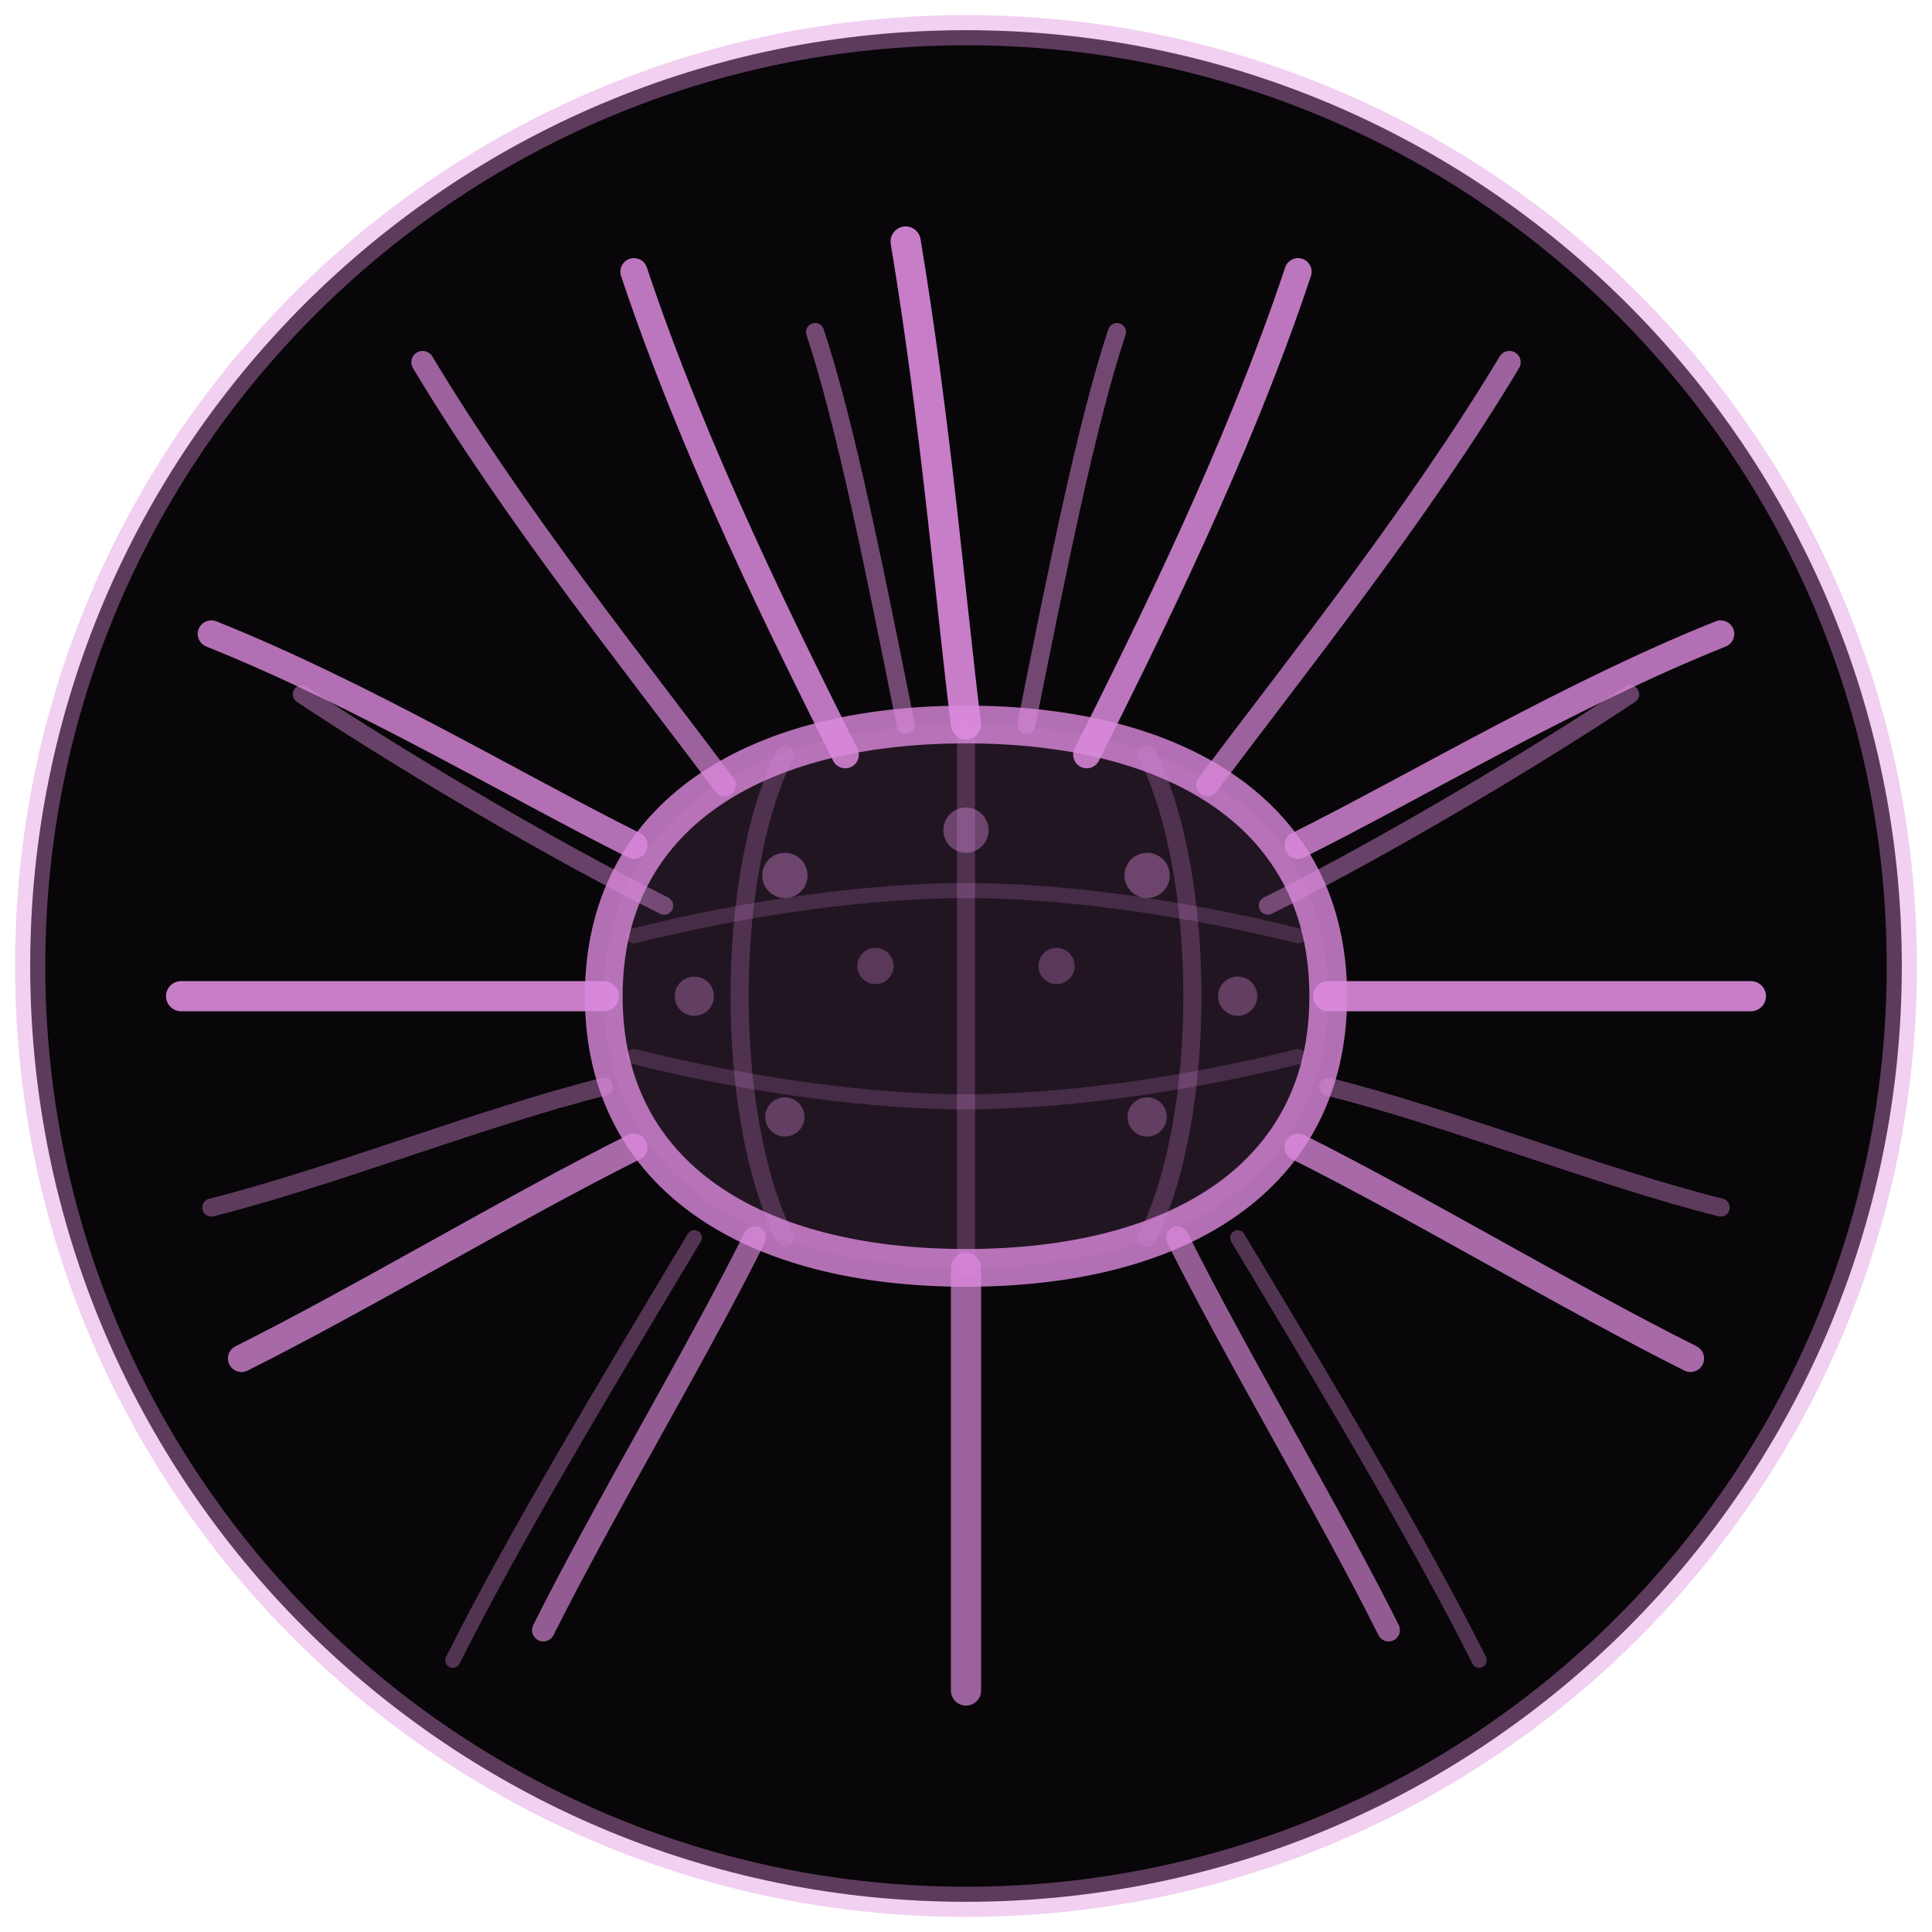
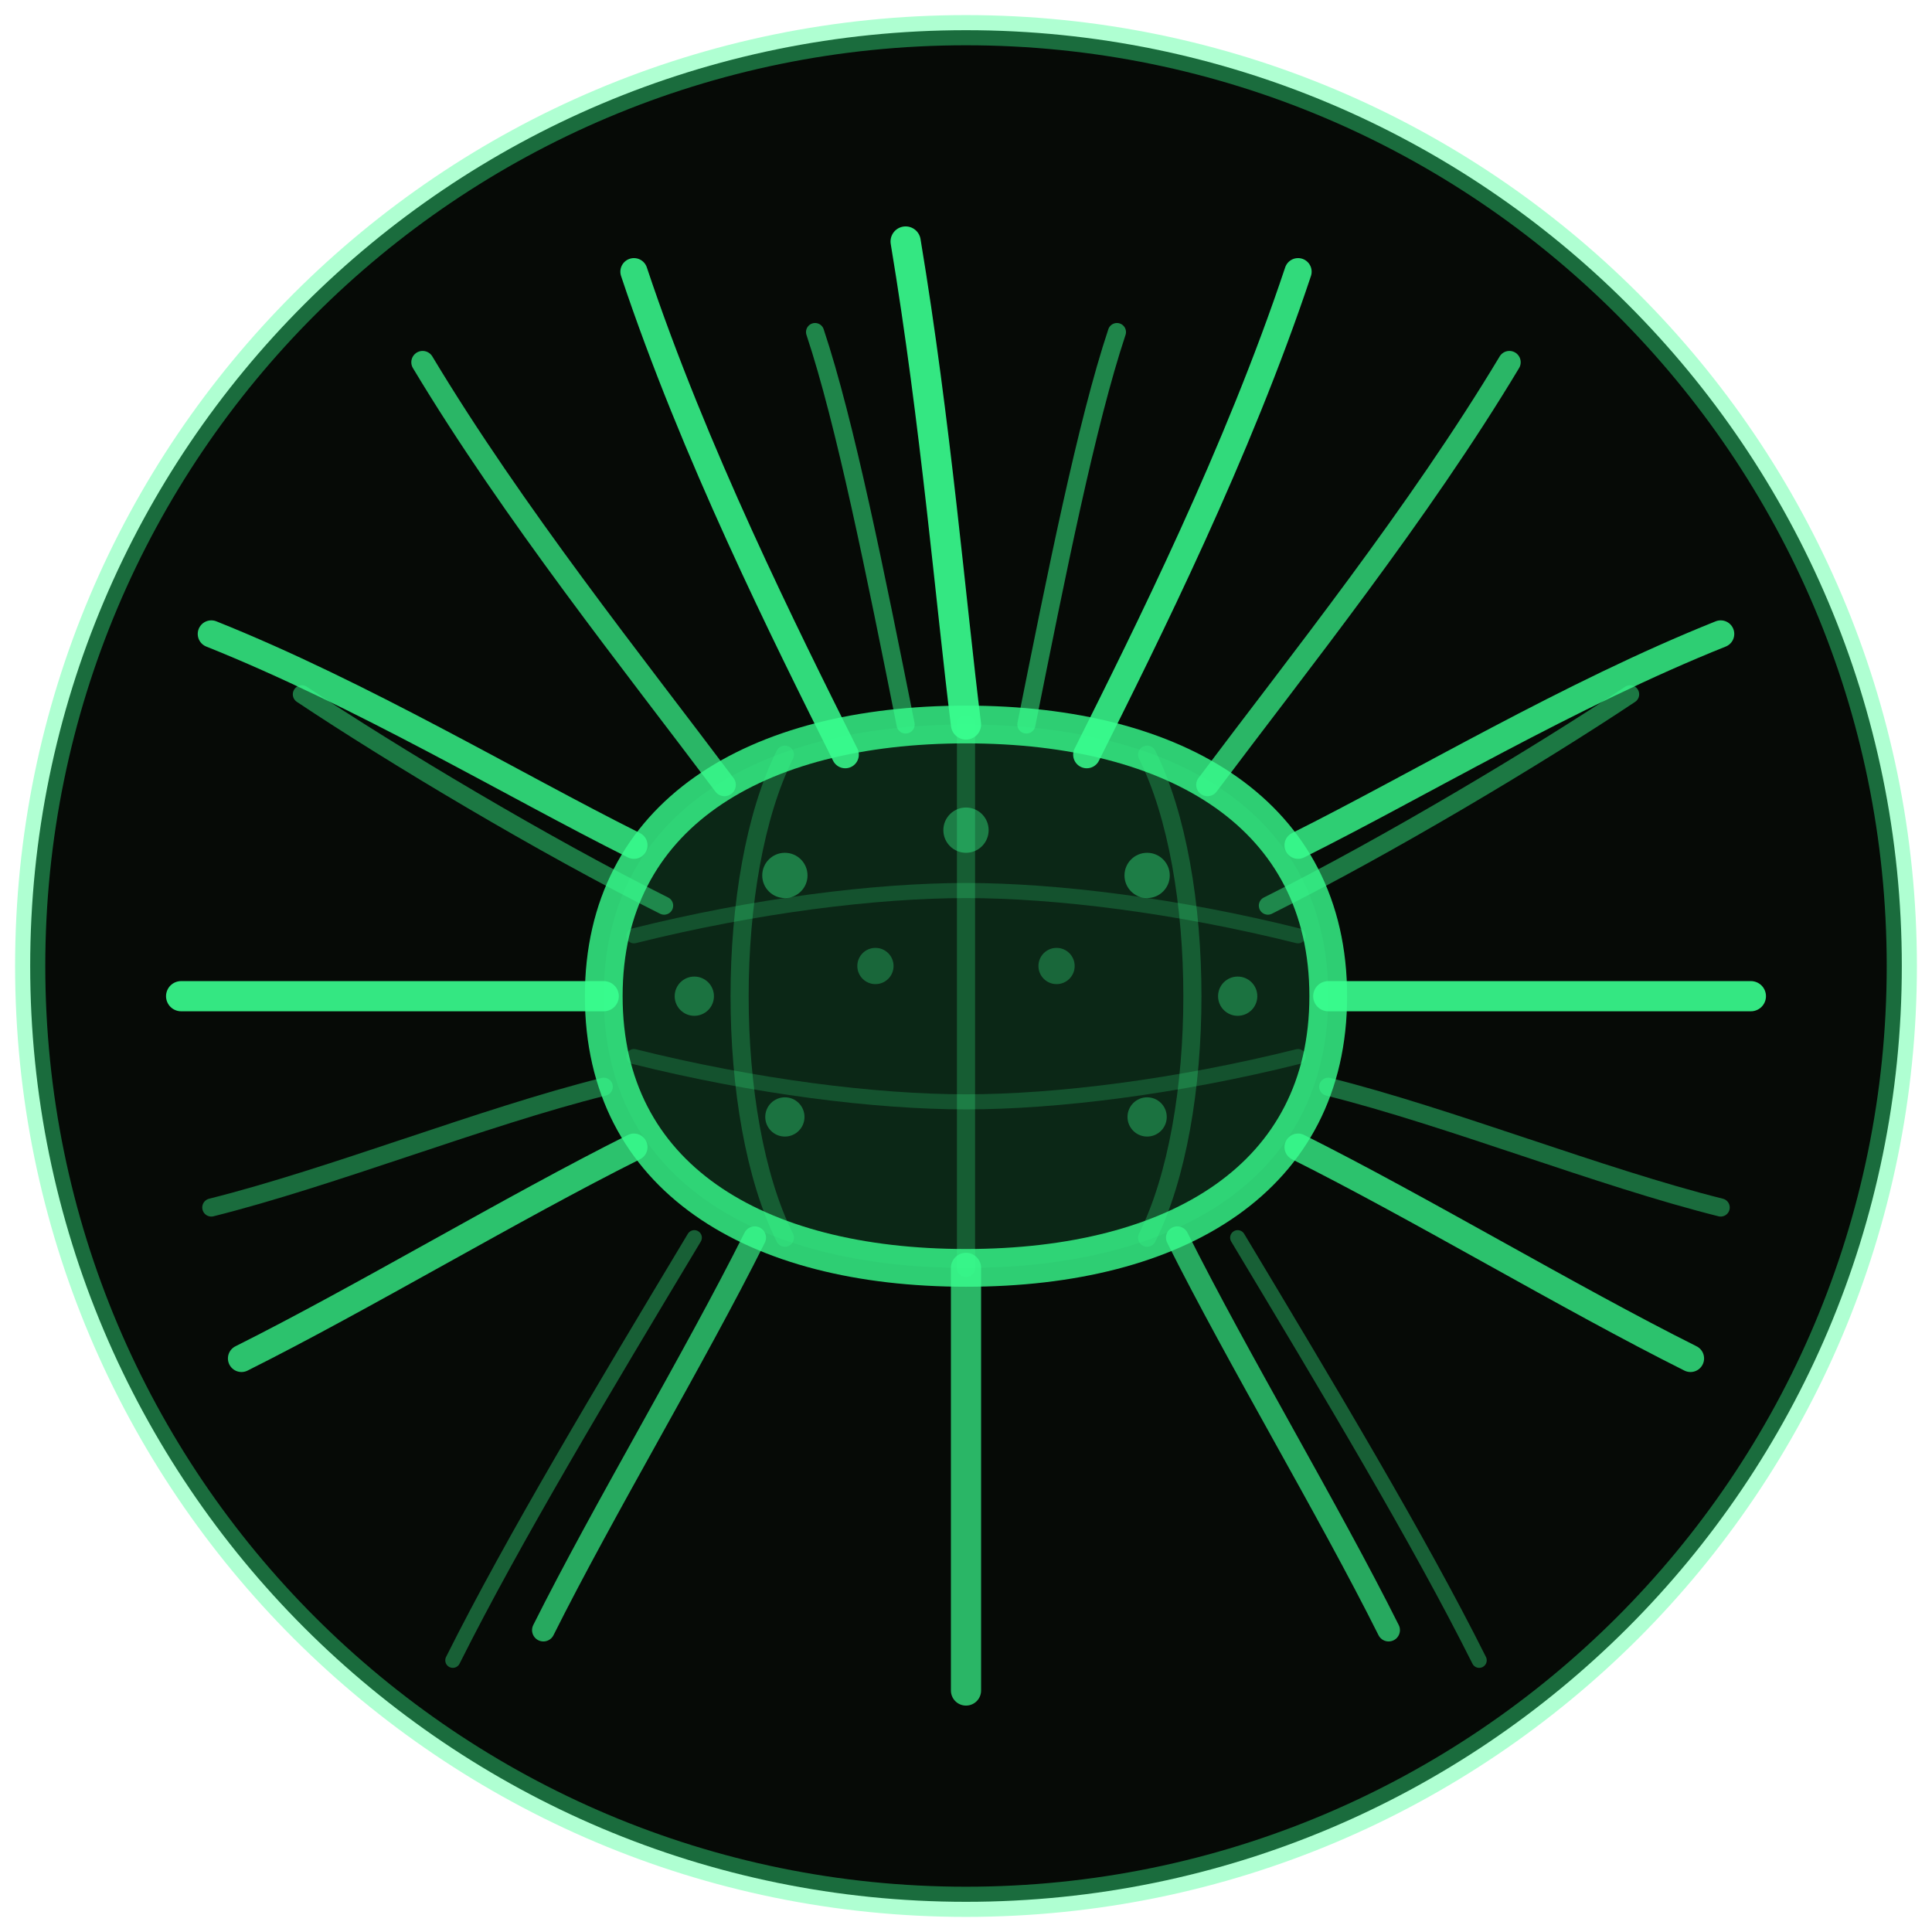
<svg xmlns="http://www.w3.org/2000/svg" width="128pt" height="128pt" viewBox="0 0 128 128" version="1.1">
  <defs>
    <clipPath id="circleClip">
      <circle cx="64" cy="64" r="62" />
    </clipPath>
  </defs>
  <g id="surface61">
-     <path style="fill-rule:nonzero;fill:rgb(3.137%,2.353%,3.137%);fill-opacity:1;stroke-width:2;stroke-linecap:butt;stroke-linejoin:miter;stroke:rgb(86.275%,54.118%,86.667%);stroke-opacity:0.4;stroke-miterlimit:10;" d="M 126 64 C 126 98.242 98.242 126 64 126 C 29.758 126 2 98.242 2 64 C 2 29.758 29.758 2 64 2 C 98.242 2 126 29.758 126 64 " />
+     <path style="fill-rule:nonzero;fill:rgb(2.353%,3.922%,2.353%);fill-opacity:1;stroke-width:2;stroke-linecap:butt;stroke-linejoin:miter;stroke:rgb(22.353%,100%,56.078%);stroke-opacity:0.4;stroke-miterlimit:10;" d="M 126 64 C 126 98.242 98.242 126 64 126 C 29.758 126 2 98.242 2 64 C 2 29.758 29.758 2 64 2 C 98.242 2 126 29.758 126 64 " />
    <g clip-path="url(#circleClip)">
-       <path style="fill:rgb(86.275%,54.118%,86.667%);fill-opacity:0.12;stroke-width:2.5;stroke-linecap:round;stroke-linejoin:round;stroke:rgb(86.275%,54.118%,86.667%);stroke-opacity:0.8;stroke-miterlimit:10;" d="M 64 48 C 78 48 88 54 88 66 C 88 78 78 84 64 84 C 50 84 40 78 40 66 C 40 54 50 48 64 48" />
-       <path style="fill:none;stroke-width:1.2;stroke-linecap:round;stroke:rgb(86.275%,54.118%,86.667%);stroke-opacity:0.25;stroke-miterlimit:10;" d="M 52 50 C 48 58 48 74 52 82" />
-       <path style="fill:none;stroke-width:1.2;stroke-linecap:round;stroke:rgb(86.275%,54.118%,86.667%);stroke-opacity:0.25;stroke-miterlimit:10;" d="M 64 48 C 64 56 64 76 64 84" />
-       <path style="fill:none;stroke-width:1.2;stroke-linecap:round;stroke:rgb(86.275%,54.118%,86.667%);stroke-opacity:0.25;stroke-miterlimit:10;" d="M 76 50 C 80 58 80 74 76 82" />
-       <path style="fill:none;stroke-width:1;stroke-linecap:round;stroke:rgb(86.275%,54.118%,86.667%);stroke-opacity:0.2;stroke-miterlimit:10;" d="M 42 62 C 50 60 58 59 64 59 C 70 59 78 60 86 62" />
-       <path style="fill:none;stroke-width:1;stroke-linecap:round;stroke:rgb(86.275%,54.118%,86.667%);stroke-opacity:0.2;stroke-miterlimit:10;" d="M 42 70 C 50 72 58 73 64 73 C 70 73 78 72 86 70" />
-       <circle style="fill:rgb(86.275%,54.118%,86.667%);fill-opacity:0.4;stroke:none;" cx="52" cy="58" r="1.5" />
-       <circle style="fill:rgb(86.275%,54.118%,86.667%);fill-opacity:0.4;stroke:none;" cx="64" cy="55" r="1.5" />
-       <circle style="fill:rgb(86.275%,54.118%,86.667%);fill-opacity:0.4;stroke:none;" cx="76" cy="58" r="1.5" />
-       <circle style="fill:rgb(86.275%,54.118%,86.667%);fill-opacity:0.35;stroke:none;" cx="46" cy="66" r="1.3" />
-       <circle style="fill:rgb(86.275%,54.118%,86.667%);fill-opacity:0.35;stroke:none;" cx="82" cy="66" r="1.3" />
-       <circle style="fill:rgb(86.275%,54.118%,86.667%);fill-opacity:0.35;stroke:none;" cx="52" cy="74" r="1.3" />
-       <circle style="fill:rgb(86.275%,54.118%,86.667%);fill-opacity:0.35;stroke:none;" cx="76" cy="74" r="1.3" />
-       <circle style="fill:rgb(86.275%,54.118%,86.667%);fill-opacity:0.3;stroke:none;" cx="58" cy="64" r="1.2" />
-       <circle style="fill:rgb(86.275%,54.118%,86.667%);fill-opacity:0.3;stroke:none;" cx="70" cy="64" r="1.2" />
-       <path style="fill:none;stroke-width:2;stroke-linecap:round;stroke:rgb(86.275%,54.118%,86.667%);stroke-opacity:0.9;stroke-miterlimit:10;" d="M 64 48 C 63 40 62 28 60 16" />
-       <path style="fill:none;stroke-width:1.8;stroke-linecap:round;stroke:rgb(86.275%,54.118%,86.667%);stroke-opacity:0.85;stroke-miterlimit:10;" d="M 56 50 C 52 42 46 30 42 18" />
-       <path style="fill:none;stroke-width:1.8;stroke-linecap:round;stroke:rgb(86.275%,54.118%,86.667%);stroke-opacity:0.85;stroke-miterlimit:10;" d="M 72 50 C 76 42 82 30 86 18" />
-       <path style="fill:none;stroke-width:1.5;stroke-linecap:round;stroke:rgb(86.275%,54.118%,86.667%);stroke-opacity:0.7;stroke-miterlimit:10;" d="M 48 52 C 42 44 34 34 28 24" />
-       <path style="fill:none;stroke-width:1.5;stroke-linecap:round;stroke:rgb(86.275%,54.118%,86.667%);stroke-opacity:0.7;stroke-miterlimit:10;" d="M 80 52 C 86 44 94 34 100 24" />
-       <path style="fill:none;stroke-width:1.8;stroke-linecap:round;stroke:rgb(86.275%,54.118%,86.667%);stroke-opacity:0.8;stroke-miterlimit:10;" d="M 42 56 C 34 52 24 46 14 42" />
-       <path style="fill:none;stroke-width:1.8;stroke-linecap:round;stroke:rgb(86.275%,54.118%,86.667%);stroke-opacity:0.8;stroke-miterlimit:10;" d="M 86 56 C 94 52 104 46 114 42" />
-       <path style="fill:none;stroke-width:2;stroke-linecap:round;stroke:rgb(86.275%,54.118%,86.667%);stroke-opacity:0.9;stroke-miterlimit:10;" d="M 40 66 C 32 66 22 66 12 66" />
-       <path style="fill:none;stroke-width:2;stroke-linecap:round;stroke:rgb(86.275%,54.118%,86.667%);stroke-opacity:0.9;stroke-miterlimit:10;" d="M 88 66 C 96 66 106 66 116 66" />
-       <path style="fill:none;stroke-width:1.8;stroke-linecap:round;stroke:rgb(86.275%,54.118%,86.667%);stroke-opacity:0.75;stroke-miterlimit:10;" d="M 42 76 C 34 80 24 86 16 90" />
-       <path style="fill:none;stroke-width:1.8;stroke-linecap:round;stroke:rgb(86.275%,54.118%,86.667%);stroke-opacity:0.75;stroke-miterlimit:10;" d="M 86 76 C 94 80 104 86 112 90" />
-       <path style="fill:none;stroke-width:1.5;stroke-linecap:round;stroke:rgb(86.275%,54.118%,86.667%);stroke-opacity:0.65;stroke-miterlimit:10;" d="M 50 82 C 46 90 40 100 36 108" />
-       <path style="fill:none;stroke-width:2;stroke-linecap:round;stroke:rgb(86.275%,54.118%,86.667%);stroke-opacity:0.7;stroke-miterlimit:10;" d="M 64 84 C 64 92 64 102 64 112" />
-       <path style="fill:none;stroke-width:1.5;stroke-linecap:round;stroke:rgb(86.275%,54.118%,86.667%);stroke-opacity:0.65;stroke-miterlimit:10;" d="M 78 82 C 82 90 88 100 92 108" />
-       <path style="fill:none;stroke-width:1.2;stroke-linecap:round;stroke:rgb(86.275%,54.118%,86.667%);stroke-opacity:0.5;stroke-miterlimit:10;" d="M 60 48 C 58 38 56 28 54 22" />
-       <path style="fill:none;stroke-width:1.2;stroke-linecap:round;stroke:rgb(86.275%,54.118%,86.667%);stroke-opacity:0.5;stroke-miterlimit:10;" d="M 68 48 C 70 38 72 28 74 22" />
-       <path style="fill:none;stroke-width:1.2;stroke-linecap:round;stroke:rgb(86.275%,54.118%,86.667%);stroke-opacity:0.45;stroke-miterlimit:10;" d="M 44 60 C 36 56 26 50 20 46" />
-       <path style="fill:none;stroke-width:1.2;stroke-linecap:round;stroke:rgb(86.275%,54.118%,86.667%);stroke-opacity:0.45;stroke-miterlimit:10;" d="M 84 60 C 92 56 102 50 108 46" />
-       <path style="fill:none;stroke-width:1.2;stroke-linecap:round;stroke:rgb(86.275%,54.118%,86.667%);stroke-opacity:0.4;stroke-miterlimit:10;" d="M 40 72 C 32 74 22 78 14 80" />
-       <path style="fill:none;stroke-width:1.2;stroke-linecap:round;stroke:rgb(86.275%,54.118%,86.667%);stroke-opacity:0.4;stroke-miterlimit:10;" d="M 88 72 C 96 74 106 78 114 80" />
-       <path style="fill:none;stroke-width:1;stroke-linecap:round;stroke:rgb(86.275%,54.118%,86.667%);stroke-opacity:0.35;stroke-miterlimit:10;" d="M 46 82 C 40 92 34 102 30 110" />
-       <path style="fill:none;stroke-width:1;stroke-linecap:round;stroke:rgb(86.275%,54.118%,86.667%);stroke-opacity:0.35;stroke-miterlimit:10;" d="M 82 82 C 88 92 94 102 98 110" />
+       <path style="fill:rgb(22.353%,100%,56.078%);fill-opacity:0.12;stroke-width:2.5;stroke-linecap:round;stroke-linejoin:round;stroke:rgb(22.353%,100%,56.078%);stroke-opacity:0.8;stroke-miterlimit:10;" d="M 64 48 C 78 48 88 54 88 66 C 88 78 78 84 64 84 C 50 84 40 78 40 66 C 40 54 50 48 64 48" />
+       <path style="fill:none;stroke-width:1.2;stroke-linecap:round;stroke:rgb(22.353%,100%,56.078%);stroke-opacity:0.25;stroke-miterlimit:10;" d="M 52 50 C 48 58 48 74 52 82" />
+       <path style="fill:none;stroke-width:1.2;stroke-linecap:round;stroke:rgb(22.353%,100%,56.078%);stroke-opacity:0.25;stroke-miterlimit:10;" d="M 64 48 C 64 56 64 76 64 84" />
+       <path style="fill:none;stroke-width:1.2;stroke-linecap:round;stroke:rgb(22.353%,100%,56.078%);stroke-opacity:0.25;stroke-miterlimit:10;" d="M 76 50 C 80 58 80 74 76 82" />
+       <path style="fill:none;stroke-width:1;stroke-linecap:round;stroke:rgb(22.353%,100%,56.078%);stroke-opacity:0.2;stroke-miterlimit:10;" d="M 42 62 C 50 60 58 59 64 59 C 70 59 78 60 86 62" />
+       <path style="fill:none;stroke-width:1;stroke-linecap:round;stroke:rgb(22.353%,100%,56.078%);stroke-opacity:0.2;stroke-miterlimit:10;" d="M 42 70 C 50 72 58 73 64 73 C 70 73 78 72 86 70" />
+       <circle style="fill:rgb(22.353%,100%,56.078%);fill-opacity:0.4;stroke:none;" cx="52" cy="58" r="1.5" />
+       <circle style="fill:rgb(22.353%,100%,56.078%);fill-opacity:0.4;stroke:none;" cx="64" cy="55" r="1.5" />
+       <circle style="fill:rgb(22.353%,100%,56.078%);fill-opacity:0.4;stroke:none;" cx="76" cy="58" r="1.5" />
+       <circle style="fill:rgb(22.353%,100%,56.078%);fill-opacity:0.35;stroke:none;" cx="46" cy="66" r="1.3" />
+       <circle style="fill:rgb(22.353%,100%,56.078%);fill-opacity:0.35;stroke:none;" cx="82" cy="66" r="1.3" />
+       <circle style="fill:rgb(22.353%,100%,56.078%);fill-opacity:0.35;stroke:none;" cx="52" cy="74" r="1.3" />
+       <circle style="fill:rgb(22.353%,100%,56.078%);fill-opacity:0.35;stroke:none;" cx="76" cy="74" r="1.3" />
+       <circle style="fill:rgb(22.353%,100%,56.078%);fill-opacity:0.3;stroke:none;" cx="58" cy="64" r="1.2" />
+       <circle style="fill:rgb(22.353%,100%,56.078%);fill-opacity:0.3;stroke:none;" cx="70" cy="64" r="1.2" />
+       <path style="fill:none;stroke-width:2;stroke-linecap:round;stroke:rgb(22.353%,100%,56.078%);stroke-opacity:0.9;stroke-miterlimit:10;" d="M 64 48 C 63 40 62 28 60 16" />
+       <path style="fill:none;stroke-width:1.8;stroke-linecap:round;stroke:rgb(22.353%,100%,56.078%);stroke-opacity:0.85;stroke-miterlimit:10;" d="M 56 50 C 52 42 46 30 42 18" />
+       <path style="fill:none;stroke-width:1.8;stroke-linecap:round;stroke:rgb(22.353%,100%,56.078%);stroke-opacity:0.85;stroke-miterlimit:10;" d="M 72 50 C 76 42 82 30 86 18" />
+       <path style="fill:none;stroke-width:1.5;stroke-linecap:round;stroke:rgb(22.353%,100%,56.078%);stroke-opacity:0.7;stroke-miterlimit:10;" d="M 48 52 C 42 44 34 34 28 24" />
+       <path style="fill:none;stroke-width:1.5;stroke-linecap:round;stroke:rgb(22.353%,100%,56.078%);stroke-opacity:0.7;stroke-miterlimit:10;" d="M 80 52 C 86 44 94 34 100 24" />
+       <path style="fill:none;stroke-width:1.8;stroke-linecap:round;stroke:rgb(22.353%,100%,56.078%);stroke-opacity:0.8;stroke-miterlimit:10;" d="M 42 56 C 34 52 24 46 14 42" />
+       <path style="fill:none;stroke-width:1.8;stroke-linecap:round;stroke:rgb(22.353%,100%,56.078%);stroke-opacity:0.8;stroke-miterlimit:10;" d="M 86 56 C 94 52 104 46 114 42" />
+       <path style="fill:none;stroke-width:2;stroke-linecap:round;stroke:rgb(22.353%,100%,56.078%);stroke-opacity:0.9;stroke-miterlimit:10;" d="M 40 66 C 32 66 22 66 12 66" />
+       <path style="fill:none;stroke-width:2;stroke-linecap:round;stroke:rgb(22.353%,100%,56.078%);stroke-opacity:0.9;stroke-miterlimit:10;" d="M 88 66 C 96 66 106 66 116 66" />
+       <path style="fill:none;stroke-width:1.8;stroke-linecap:round;stroke:rgb(22.353%,100%,56.078%);stroke-opacity:0.75;stroke-miterlimit:10;" d="M 42 76 C 34 80 24 86 16 90" />
+       <path style="fill:none;stroke-width:1.8;stroke-linecap:round;stroke:rgb(22.353%,100%,56.078%);stroke-opacity:0.75;stroke-miterlimit:10;" d="M 86 76 C 94 80 104 86 112 90" />
+       <path style="fill:none;stroke-width:1.5;stroke-linecap:round;stroke:rgb(22.353%,100%,56.078%);stroke-opacity:0.65;stroke-miterlimit:10;" d="M 50 82 C 46 90 40 100 36 108" />
+       <path style="fill:none;stroke-width:2;stroke-linecap:round;stroke:rgb(22.353%,100%,56.078%);stroke-opacity:0.7;stroke-miterlimit:10;" d="M 64 84 C 64 92 64 102 64 112" />
+       <path style="fill:none;stroke-width:1.5;stroke-linecap:round;stroke:rgb(22.353%,100%,56.078%);stroke-opacity:0.65;stroke-miterlimit:10;" d="M 78 82 C 82 90 88 100 92 108" />
+       <path style="fill:none;stroke-width:1.2;stroke-linecap:round;stroke:rgb(22.353%,100%,56.078%);stroke-opacity:0.5;stroke-miterlimit:10;" d="M 60 48 C 58 38 56 28 54 22" />
+       <path style="fill:none;stroke-width:1.2;stroke-linecap:round;stroke:rgb(22.353%,100%,56.078%);stroke-opacity:0.5;stroke-miterlimit:10;" d="M 68 48 C 70 38 72 28 74 22" />
+       <path style="fill:none;stroke-width:1.2;stroke-linecap:round;stroke:rgb(22.353%,100%,56.078%);stroke-opacity:0.45;stroke-miterlimit:10;" d="M 44 60 C 36 56 26 50 20 46" />
+       <path style="fill:none;stroke-width:1.2;stroke-linecap:round;stroke:rgb(22.353%,100%,56.078%);stroke-opacity:0.45;stroke-miterlimit:10;" d="M 84 60 C 92 56 102 50 108 46" />
+       <path style="fill:none;stroke-width:1.2;stroke-linecap:round;stroke:rgb(22.353%,100%,56.078%);stroke-opacity:0.4;stroke-miterlimit:10;" d="M 40 72 C 32 74 22 78 14 80" />
+       <path style="fill:none;stroke-width:1.2;stroke-linecap:round;stroke:rgb(22.353%,100%,56.078%);stroke-opacity:0.4;stroke-miterlimit:10;" d="M 88 72 C 96 74 106 78 114 80" />
+       <path style="fill:none;stroke-width:1;stroke-linecap:round;stroke:rgb(22.353%,100%,56.078%);stroke-opacity:0.35;stroke-miterlimit:10;" d="M 46 82 C 40 92 34 102 30 110" />
+       <path style="fill:none;stroke-width:1;stroke-linecap:round;stroke:rgb(22.353%,100%,56.078%);stroke-opacity:0.35;stroke-miterlimit:10;" d="M 82 82 C 88 92 94 102 98 110" />
    </g>
  </g>
</svg>
